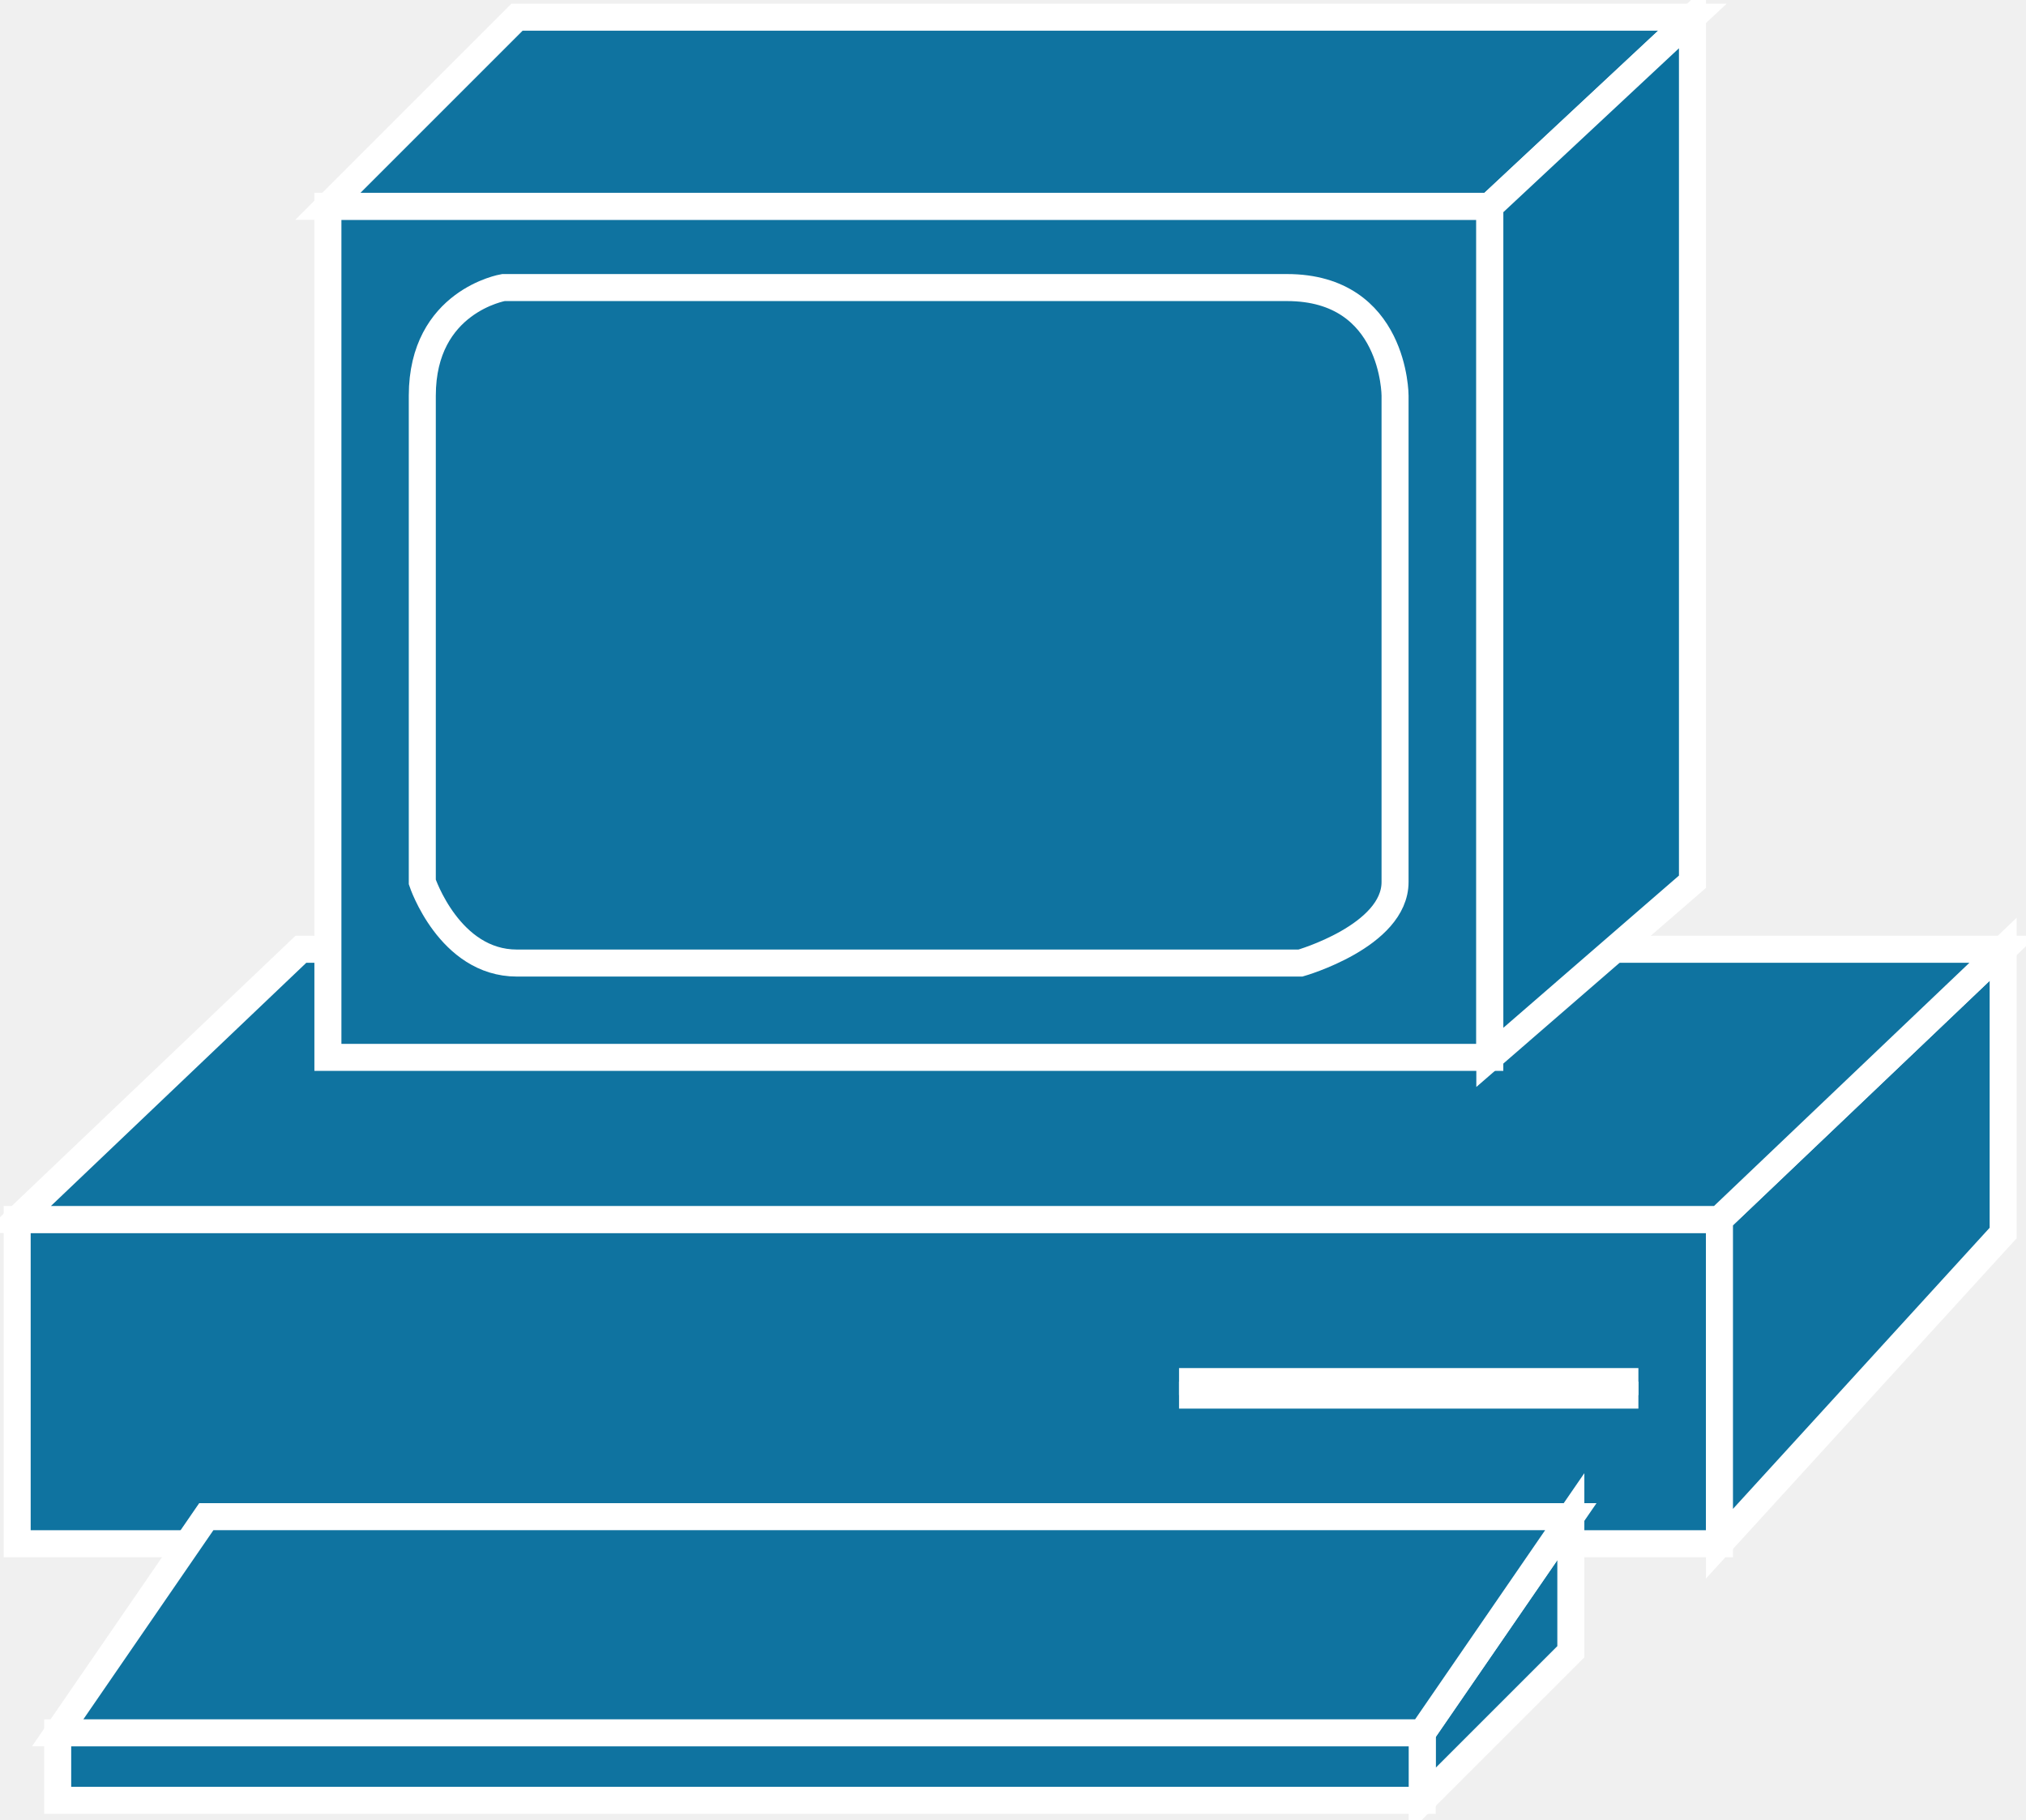
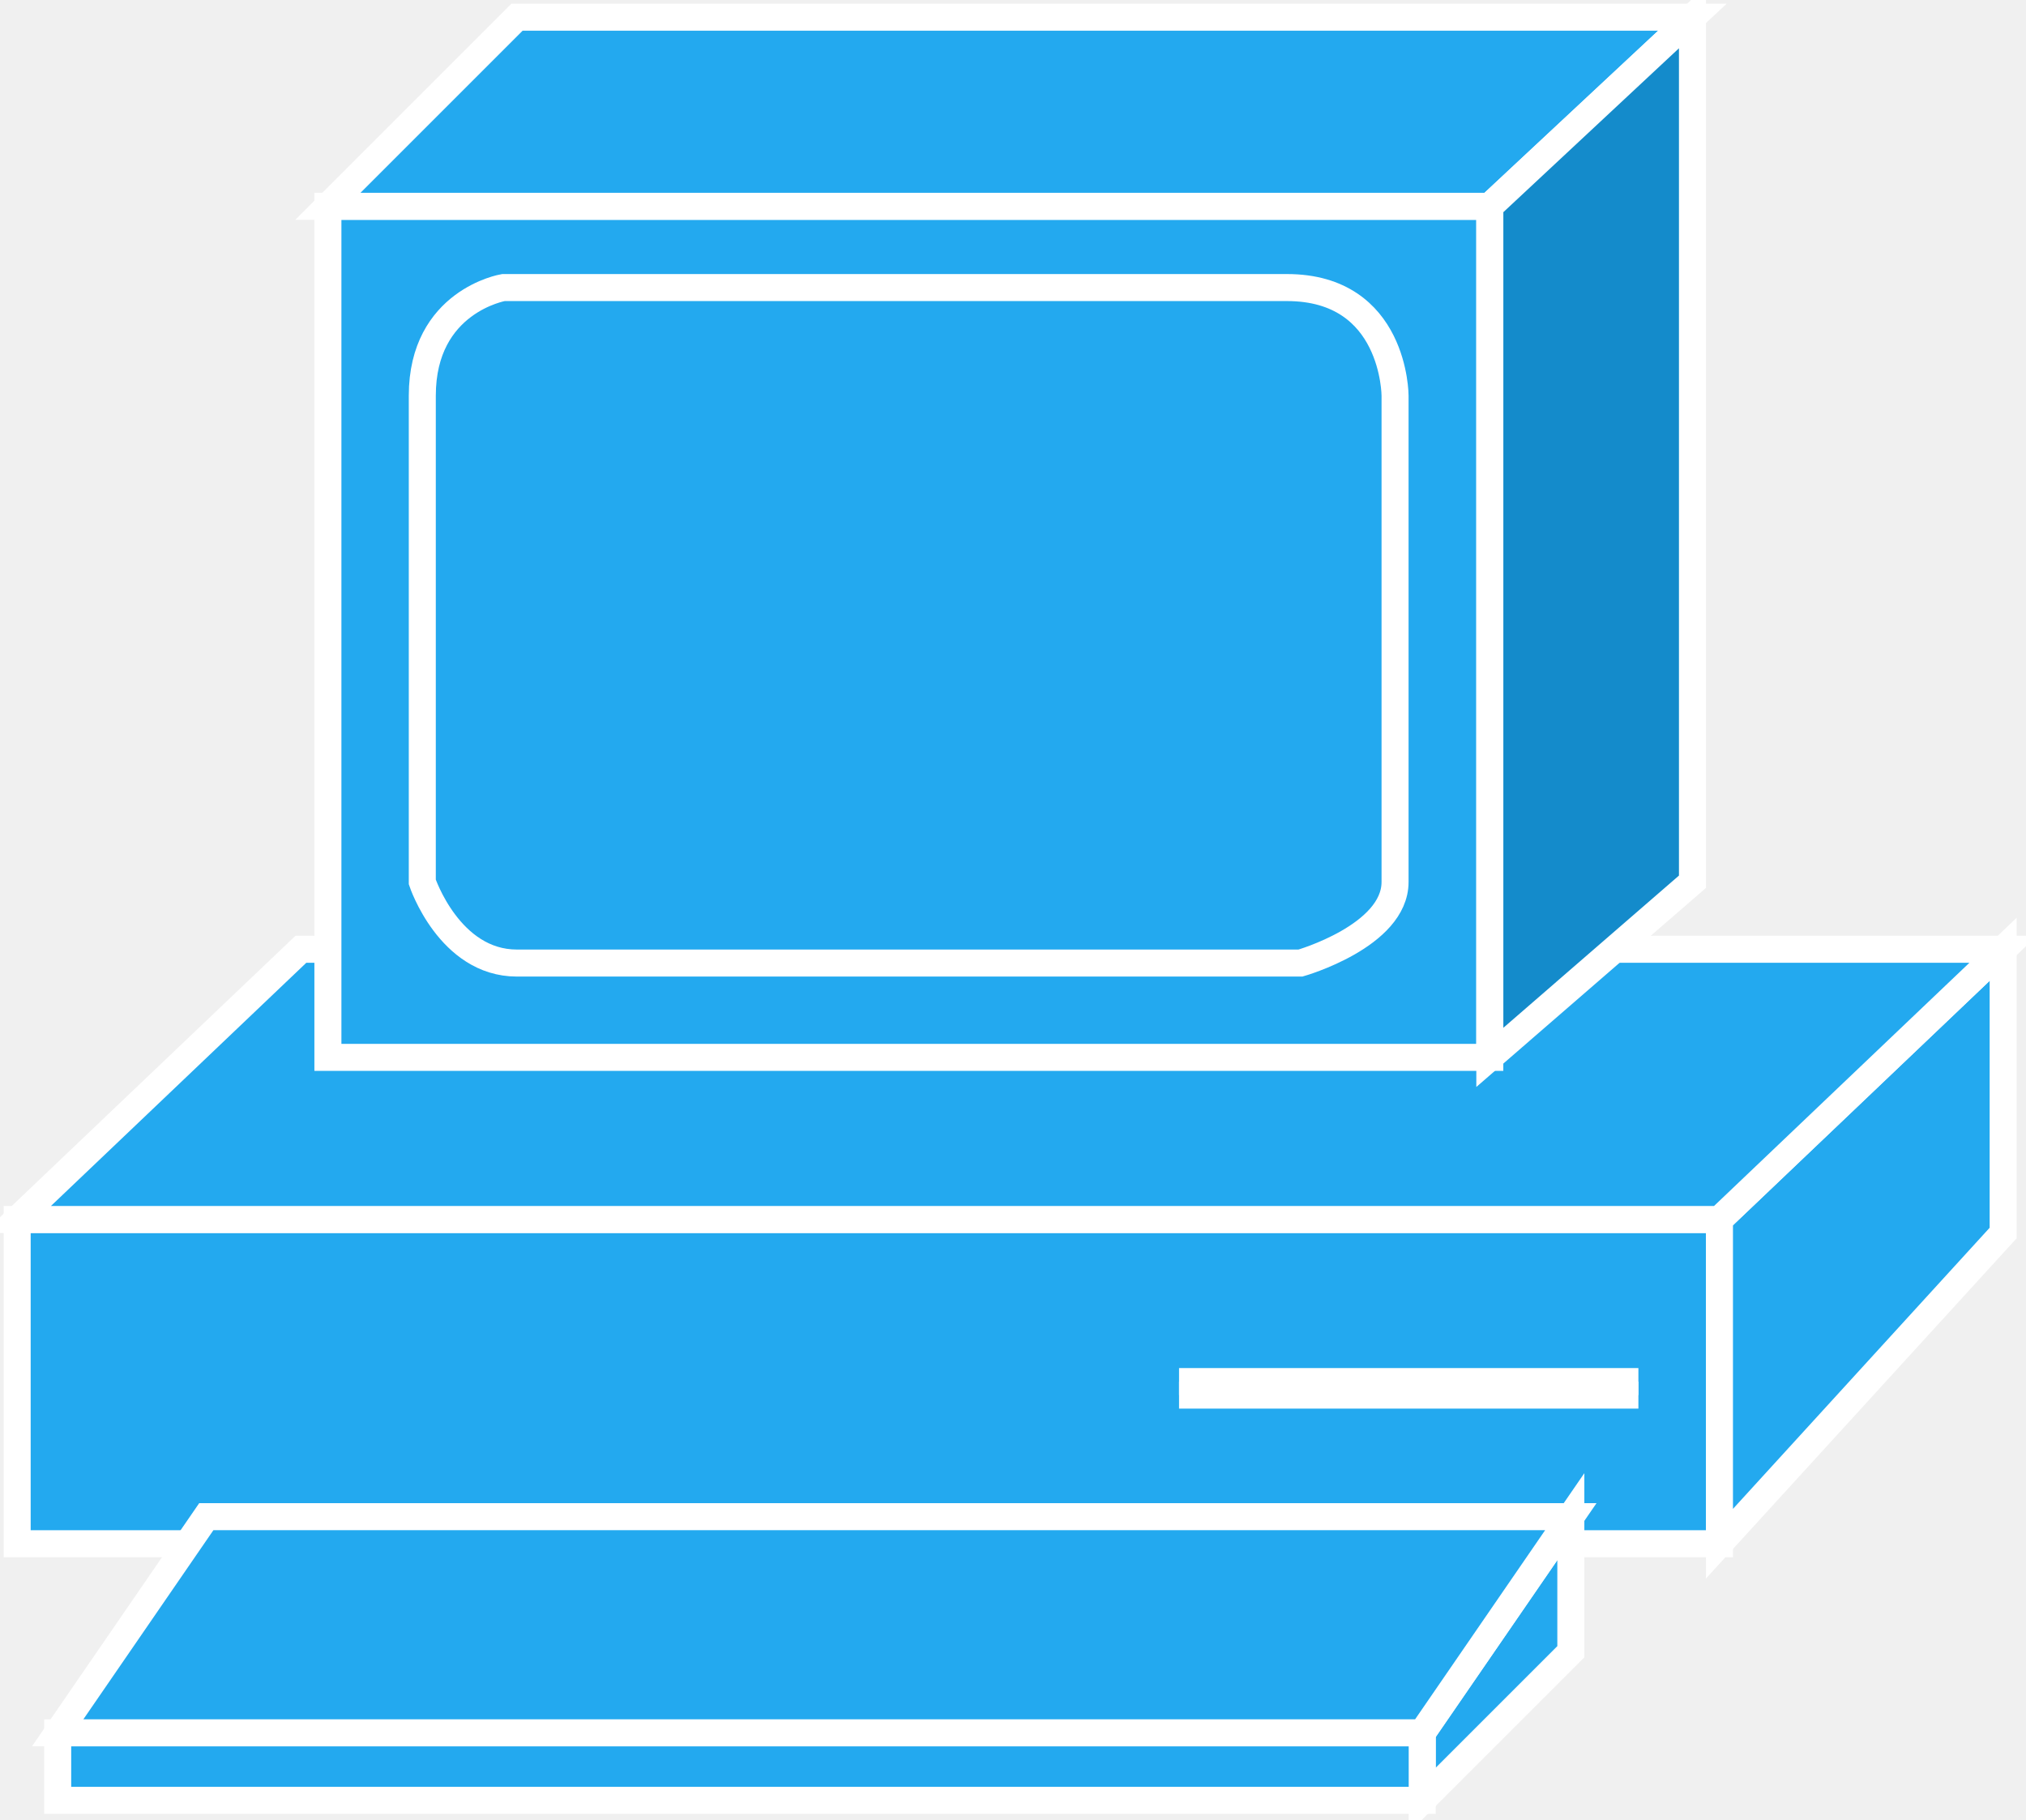
<svg xmlns="http://www.w3.org/2000/svg" xmlns:xlink="http://www.w3.org/1999/xlink" viewBox="0 0 59 53" fill="#fff" fill-rule="evenodd" stroke="#000" stroke-linecap="round" stroke-linejoin="round">
-   <style>.B{stroke:#fff}.C{stroke-linejoin:miter}.D{fill:#0f73a0}.E{stroke-width:.787}.F{fill:#0b719f}.G{stroke-linecap:square}</style>
+   <style>.B{stroke:#fff}.C{stroke-linejoin:miter}.D{fill:#23a9ef}.E{stroke-width:.787}.F{fill:#148bcb}.G{stroke-linecap:square}</style>
  <use xlink:href="#A" x=".5" y=".5" />
  <symbol id="A" overflow="visible">
    <path d="M49.573 44.459v-9.443H0v9.443h49.573z" class="B C D E" />
    <path d="M34.229 40.131h12.59z" stroke="none" class="F" />
    <path d="M34.229 40.131h12.59" fill="none" class="B C E G" />
    <path d="M34.229 39.737h12.59z" stroke="none" class="F" />
    <g class="B C E">
      <path d="M34.229 39.737h12.59" fill="none" class="G" />
      <g class="D">
        <path d="M57.835 35.409v-8.262l-8.262 7.869v9.443l8.262-9.049zM40.917 51.933v-1.967l4.328-6.295v3.934l-4.328 4.328z" />
        <path d="M40.917 49.966v1.967H1.18v-1.967h39.737z" />
        <path d="M40.917 49.966H1.18l4.328-6.295h39.737l-4.328 6.295zm16.918-22.819H8.262L0 35.016h49.573l8.262-7.869z" />
        <path d="M42.885 30.295V5.508H9.049v24.787h33.836z" />
      </g>
    </g>
    <use xlink:href="#C" stroke="none" class="D" />
    <g class="B C E">
      <use xlink:href="#C" fill="none" />
      <path d="M48.786 0H14.557L9.049 5.508h33.836L48.786 0z" class="D" />
      <path d="M48.787 25.18V0l-5.901 5.508v24.787l5.901-5.115z" class="F" />
    </g>
  </symbol>
  <defs>
    <path id="C" d="M11.798 11.023c0-2.754 2.361-3.148 2.361-3.148h22.819c3.148 0 3.148 3.148 3.148 3.148v14.164c0 1.574-2.754 2.361-2.754 2.361H14.552c-1.967 0-2.754-2.361-2.754-2.361z" />
  </defs>
</svg>
